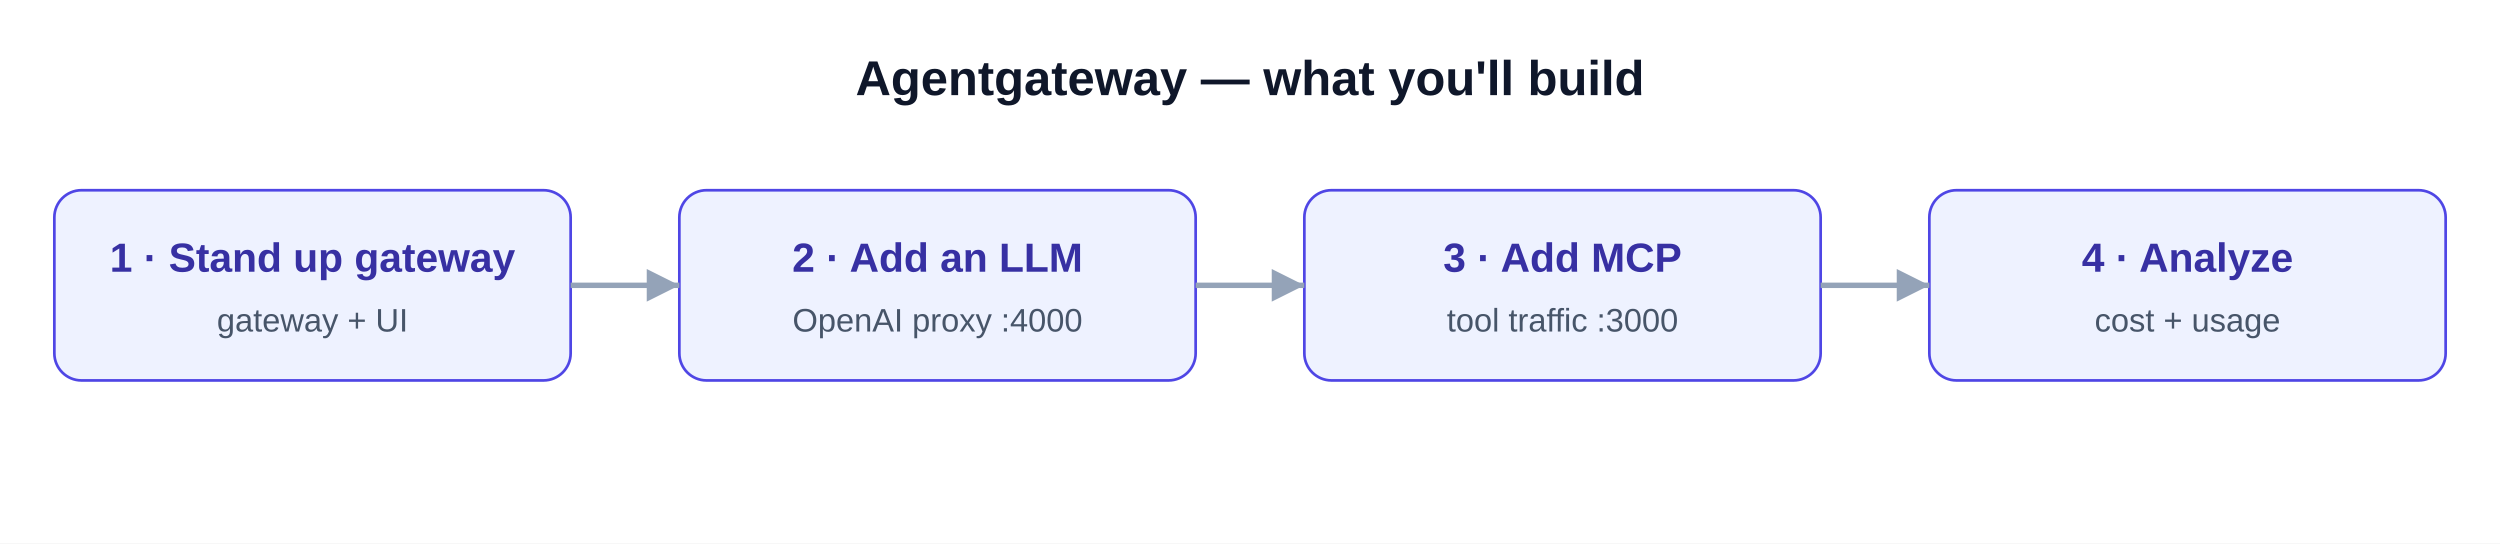
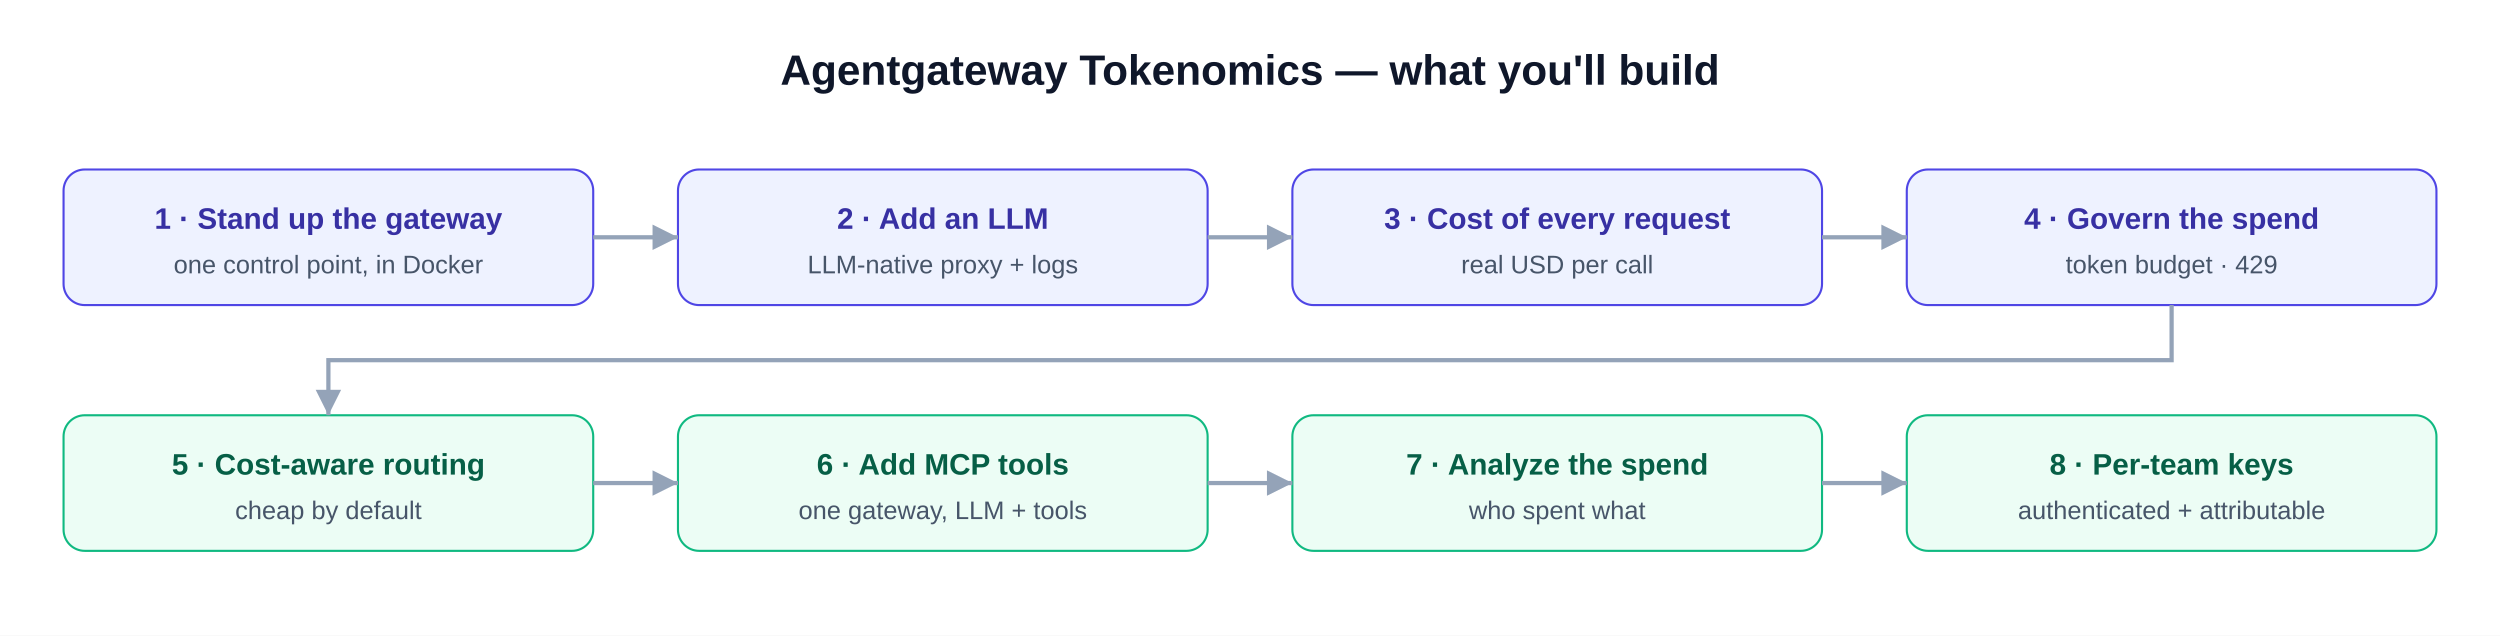
- <svg xmlns="http://www.w3.org/2000/svg" viewBox="0 0 920 200" font-family="Segoe UI, Arial, sans-serif">
-   <rect width="920" height="200" fill="#ffffff" />
+ <svg xmlns="http://www.w3.org/2000/svg" viewBox="0 0 1180 300" font-family="Segoe UI, Arial, sans-serif">
+   <rect width="1180" height="300" fill="#ffffff" />
+   <text x="590" y="40" text-anchor="middle" font-size="20" font-weight="bold" fill="#0f172a">Agentgateway Tokenomics — what you'll build</text>
  <g text-anchor="middle">
-     <rect x="20" y="70" width="190" height="70" rx="10" fill="#eef2ff" stroke="#4f46e5" />
-     <text x="115" y="100" font-size="15" font-weight="bold" fill="#3730a3">1 · Stand up gateway</text>
-     <text x="115" y="122" font-size="12" fill="#475569">gateway + UI</text>
-     <rect x="250" y="70" width="190" height="70" rx="10" fill="#eef2ff" stroke="#4f46e5" />
-     <text x="345" y="100" font-size="15" font-weight="bold" fill="#3730a3">2 · Add an LLM</text>
-     <text x="345" y="122" font-size="12" fill="#475569">OpenAI proxy :4000</text>
-     <rect x="480" y="70" width="190" height="70" rx="10" fill="#eef2ff" stroke="#4f46e5" />
-     <text x="575" y="100" font-size="15" font-weight="bold" fill="#3730a3">3 · Add MCP</text>
-     <text x="575" y="122" font-size="12" fill="#475569">tool traffic :3000</text>
-     <rect x="710" y="70" width="190" height="70" rx="10" fill="#eef2ff" stroke="#4f46e5" />
-     <text x="805" y="100" font-size="15" font-weight="bold" fill="#3730a3">4 · Analyze</text>
-     <text x="805" y="122" font-size="12" fill="#475569">cost + usage</text>
-     <path d="M210 105 H250" stroke="#94a3b8" stroke-width="2" marker-end="url(#a)" />
-     <path d="M440 105 H480" stroke="#94a3b8" stroke-width="2" marker-end="url(#a)" />
-     <path d="M670 105 H710" stroke="#94a3b8" stroke-width="2" marker-end="url(#a)" />
-     <text x="460" y="35" font-size="18" font-weight="bold" fill="#0f172a">Agentgateway — what you'll build</text>
+     <rect x="30" y="80" width="250" height="64" rx="10" fill="#eef2ff" stroke="#4f46e5" />
+     <text x="155" y="108" font-size="14" font-weight="bold" fill="#3730a3">1 · Stand up the gateway</text>
+     <text x="155" y="129" font-size="12" fill="#475569">one control point, in Docker</text>
+     <rect x="320" y="80" width="250" height="64" rx="10" fill="#eef2ff" stroke="#4f46e5" />
+     <text x="445" y="108" font-size="14" font-weight="bold" fill="#3730a3">2 · Add an LLM</text>
+     <text x="445" y="129" font-size="12" fill="#475569">LLM-native proxy + logs</text>
+     <rect x="610" y="80" width="250" height="64" rx="10" fill="#eef2ff" stroke="#4f46e5" />
+     <text x="735" y="108" font-size="14" font-weight="bold" fill="#3730a3">3 · Cost of every request</text>
+     <text x="735" y="129" font-size="12" fill="#475569">real USD per call</text>
+     <rect x="900" y="80" width="250" height="64" rx="10" fill="#eef2ff" stroke="#4f46e5" />
+     <text x="1025" y="108" font-size="14" font-weight="bold" fill="#3730a3">4 · Govern the spend</text>
+     <text x="1025" y="129" font-size="12" fill="#475569">token budget · 429</text>
+     <rect x="30" y="196" width="250" height="64" rx="10" fill="#ecfdf5" stroke="#10b981" />
+     <text x="155" y="224" font-size="14" font-weight="bold" fill="#065f46">5 · Cost-aware routing</text>
+     <text x="155" y="245" font-size="12" fill="#475569">cheap by default</text>
+     <rect x="320" y="196" width="250" height="64" rx="10" fill="#ecfdf5" stroke="#10b981" />
+     <text x="445" y="224" font-size="14" font-weight="bold" fill="#065f46">6 · Add MCP tools</text>
+     <text x="445" y="245" font-size="12" fill="#475569">one gateway, LLM + tools</text>
+     <rect x="610" y="196" width="250" height="64" rx="10" fill="#ecfdf5" stroke="#10b981" />
+     <text x="735" y="224" font-size="14" font-weight="bold" fill="#065f46">7 · Analyze the spend</text>
+     <text x="735" y="245" font-size="12" fill="#475569">who spent what</text>
+     <rect x="900" y="196" width="250" height="64" rx="10" fill="#ecfdf5" stroke="#10b981" />
+     <text x="1025" y="224" font-size="14" font-weight="bold" fill="#065f46">8 · Per-team keys</text>
+     <text x="1025" y="245" font-size="12" fill="#475569">authenticated + attributable</text>
+     <path d="M280 112 H320" stroke="#94a3b8" stroke-width="2" marker-end="url(#a)" />
+     <path d="M570 112 H610" stroke="#94a3b8" stroke-width="2" marker-end="url(#a)" />
+     <path d="M860 112 H900" stroke="#94a3b8" stroke-width="2" marker-end="url(#a)" />
+     <path d="M1025 144 V170 H155 V196" fill="none" stroke="#94a3b8" stroke-width="2" marker-end="url(#a)" />
+     <path d="M280 228 H320" stroke="#94a3b8" stroke-width="2" marker-end="url(#a)" />
+     <path d="M570 228 H610" stroke="#94a3b8" stroke-width="2" marker-end="url(#a)" />
+     <path d="M860 228 H900" stroke="#94a3b8" stroke-width="2" marker-end="url(#a)" />
  </g>
  <defs>
    <marker id="a" markerWidth="8" markerHeight="8" refX="6" refY="3" orient="auto">
      <path d="M0 0 L6 3 L0 6 z" fill="#94a3b8" />
    </marker>
  </defs>
</svg>
